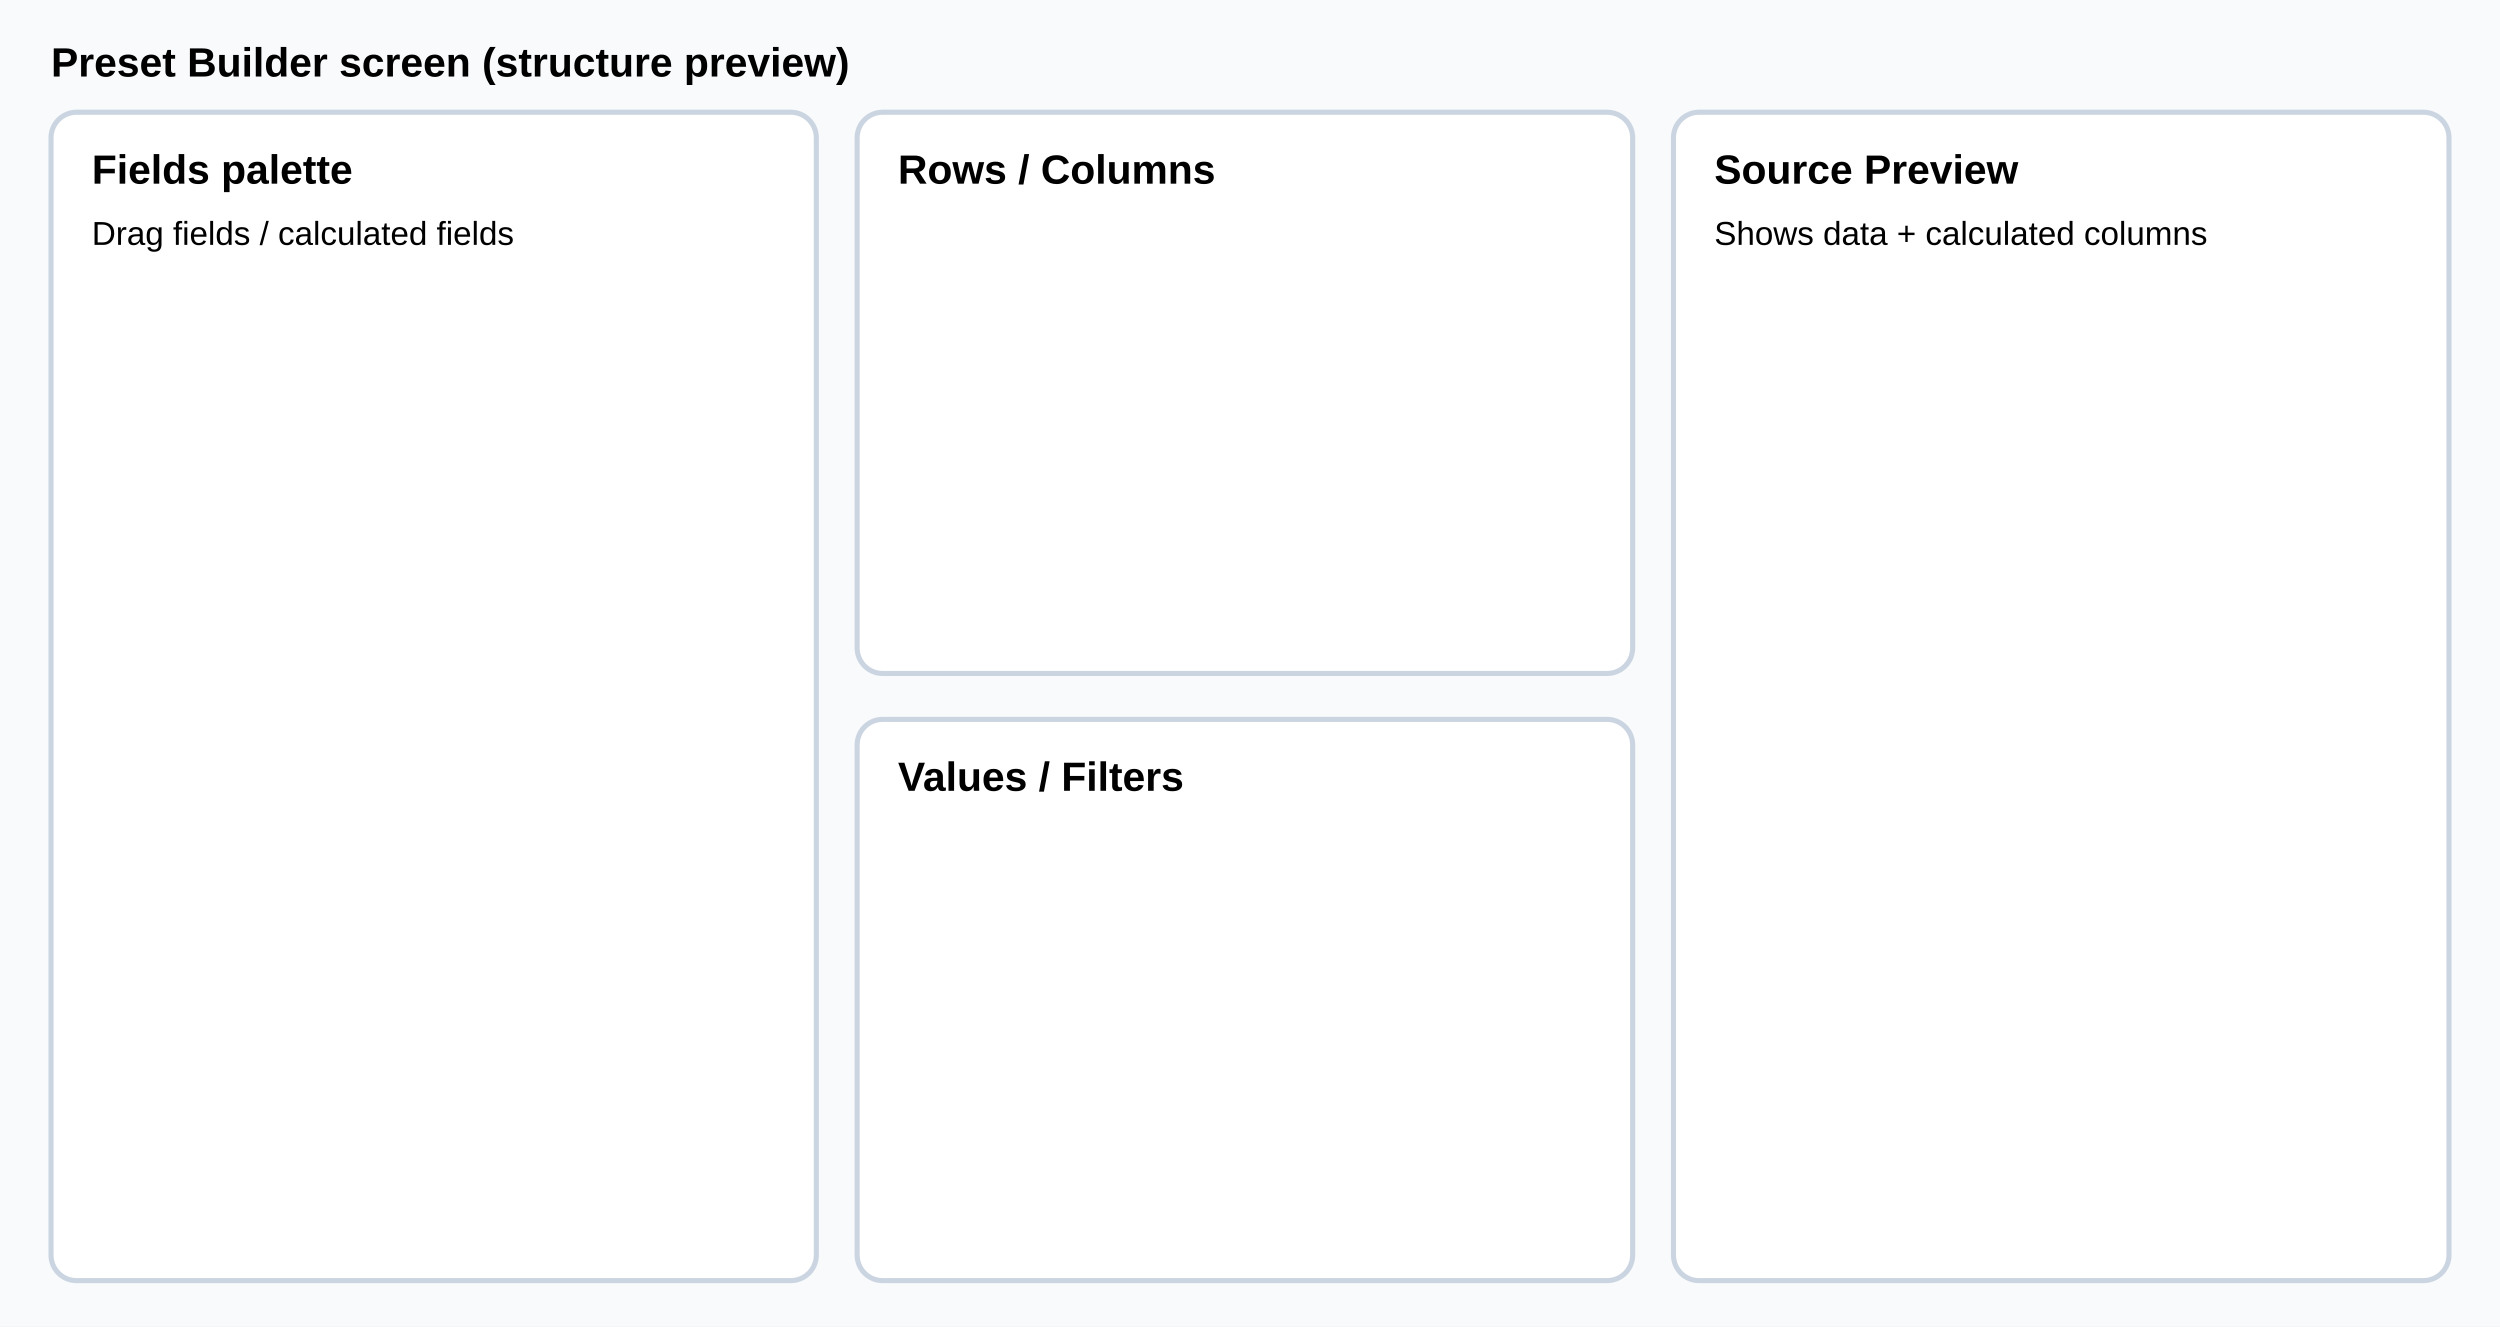
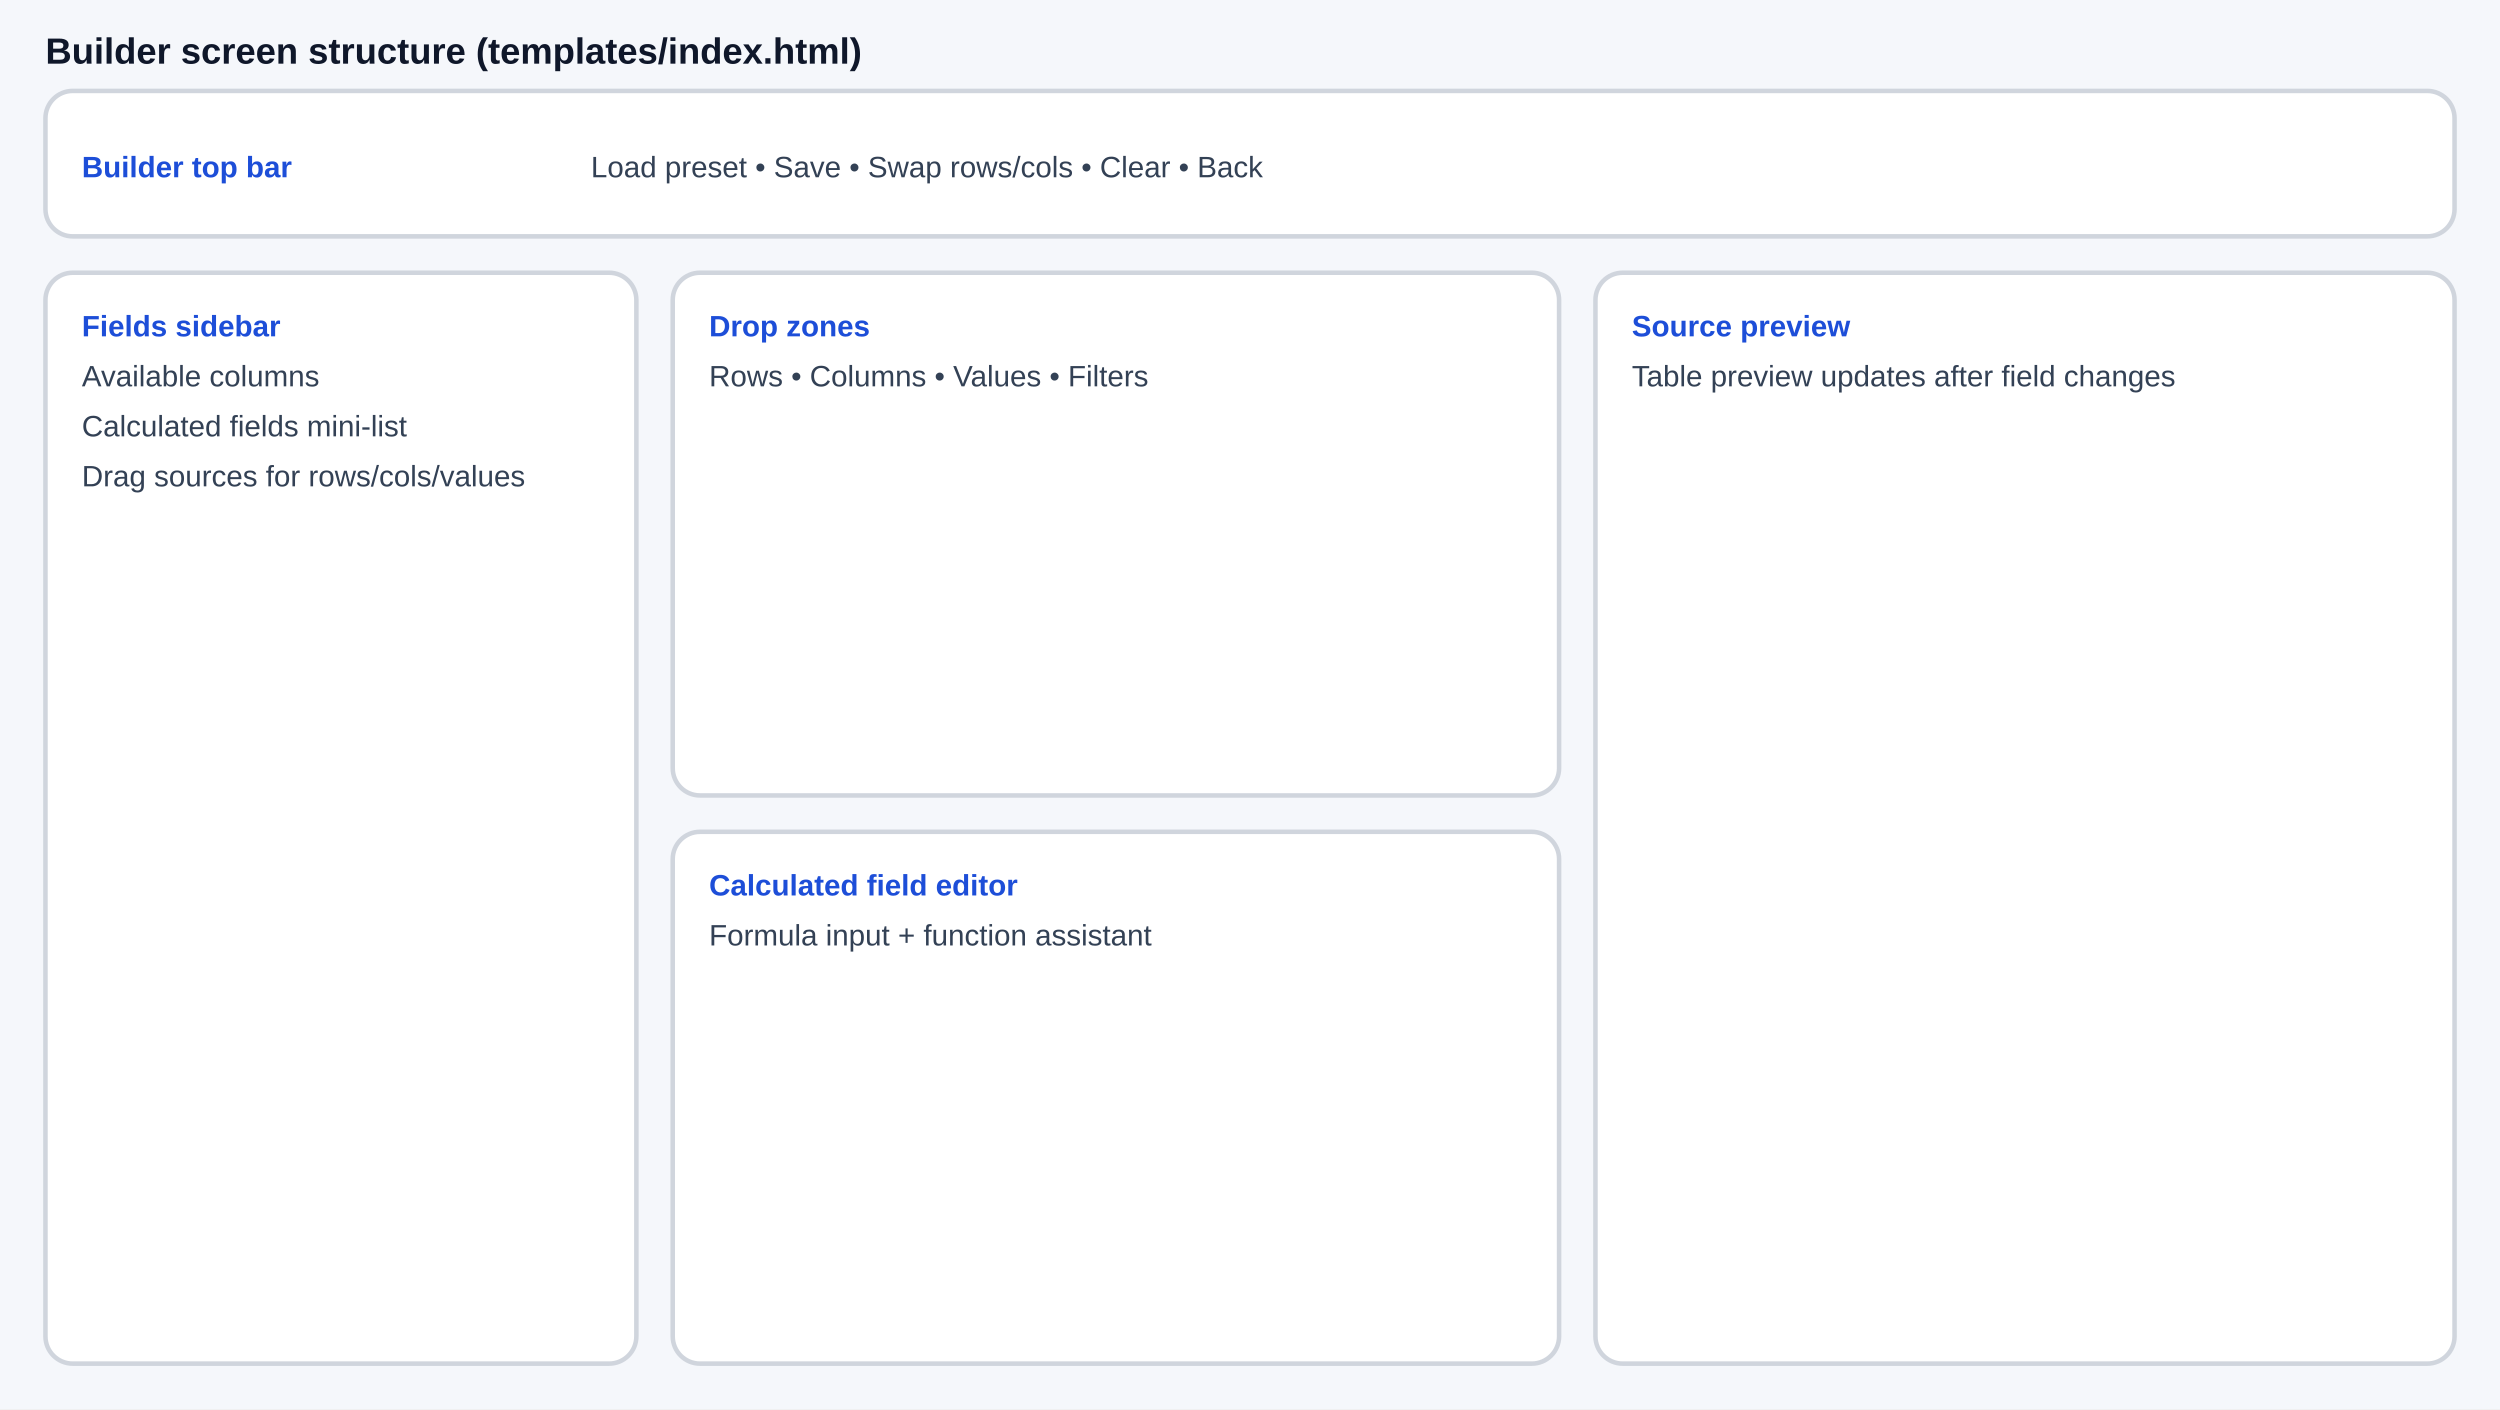
- <svg xmlns="http://www.w3.org/2000/svg" width="980" height="520" viewBox="0 0 980 520">
-   <style>.t{font:13px Arial}.h{font:700 16px Arial}.b{fill:#fff;stroke:#cbd5e1;stroke-width:2;rx:10}</style>
-   <rect width="980" height="520" fill="#f8fafc" />
-   <text x="20" y="30" class="h">Preset Builder screen (structure preview)</text>
-   <rect x="20" y="44" width="300" height="458" class="b" />
-   <text x="36" y="72" class="h">Fields palette</text>
-   <text x="36" y="96" class="t">Drag fields / calculated fields</text>
-   <rect x="336" y="44" width="304" height="220" class="b" />
-   <text x="352" y="72" class="h">Rows / Columns</text>
-   <rect x="336" y="282" width="304" height="220" class="b" />
-   <text x="352" y="310" class="h">Values / Filters</text>
-   <rect x="656" y="44" width="304" height="458" class="b" />
-   <text x="672" y="72" class="h">Source Preview</text>
-   <text x="672" y="96" class="t">Shows data + calculated columns</text>
+ <svg xmlns="http://www.w3.org/2000/svg" width="1100" height="620" viewBox="0 0 1100 620">
+   <style>
+   .bg{fill:#f5f7fb}.card{fill:#fff;stroke:#d0d5dd;stroke-width:2;rx:12;ry:12}
+   .title{font:700 16px Arial;fill:#0f172a}.txt{font:13px Arial;fill:#334155}
+   .cap{font:700 13px Arial;fill:#1d4ed8}
+ </style>
+   <rect class="bg" width="1100" height="620" />
+   <text x="20" y="28" class="title">Builder screen structure (templates/index.html)</text>
+   <rect class="card" x="20" y="40" width="1060" height="64" />
+   <text x="36" y="78" class="cap">Builder top bar</text>
+   <text x="260" y="78" class="txt">Load preset • Save • Swap rows/cols • Clear • Back</text>
+   <rect class="card" x="20" y="120" width="260" height="480" />
+   <text x="36" y="148" class="cap">Fields sidebar</text>
+   <text x="36" y="170" class="txt">Available columns</text>
+   <text x="36" y="192" class="txt">Calculated fields mini-list</text>
+   <text x="36" y="214" class="txt">Drag sources for rows/cols/values</text>
+   <rect class="card" x="296" y="120" width="390" height="230" />
+   <text x="312" y="148" class="cap">Drop zones</text>
+   <text x="312" y="170" class="txt">Rows • Columns • Values • Filters</text>
+   <rect class="card" x="296" y="366" width="390" height="234" />
+   <text x="312" y="394" class="cap">Calculated field editor</text>
+   <text x="312" y="416" class="txt">Formula input + function assistant</text>
+   <rect class="card" x="702" y="120" width="378" height="480" />
+   <text x="718" y="148" class="cap">Source preview</text>
+   <text x="718" y="170" class="txt">Table preview updates after field changes</text>
</svg>
